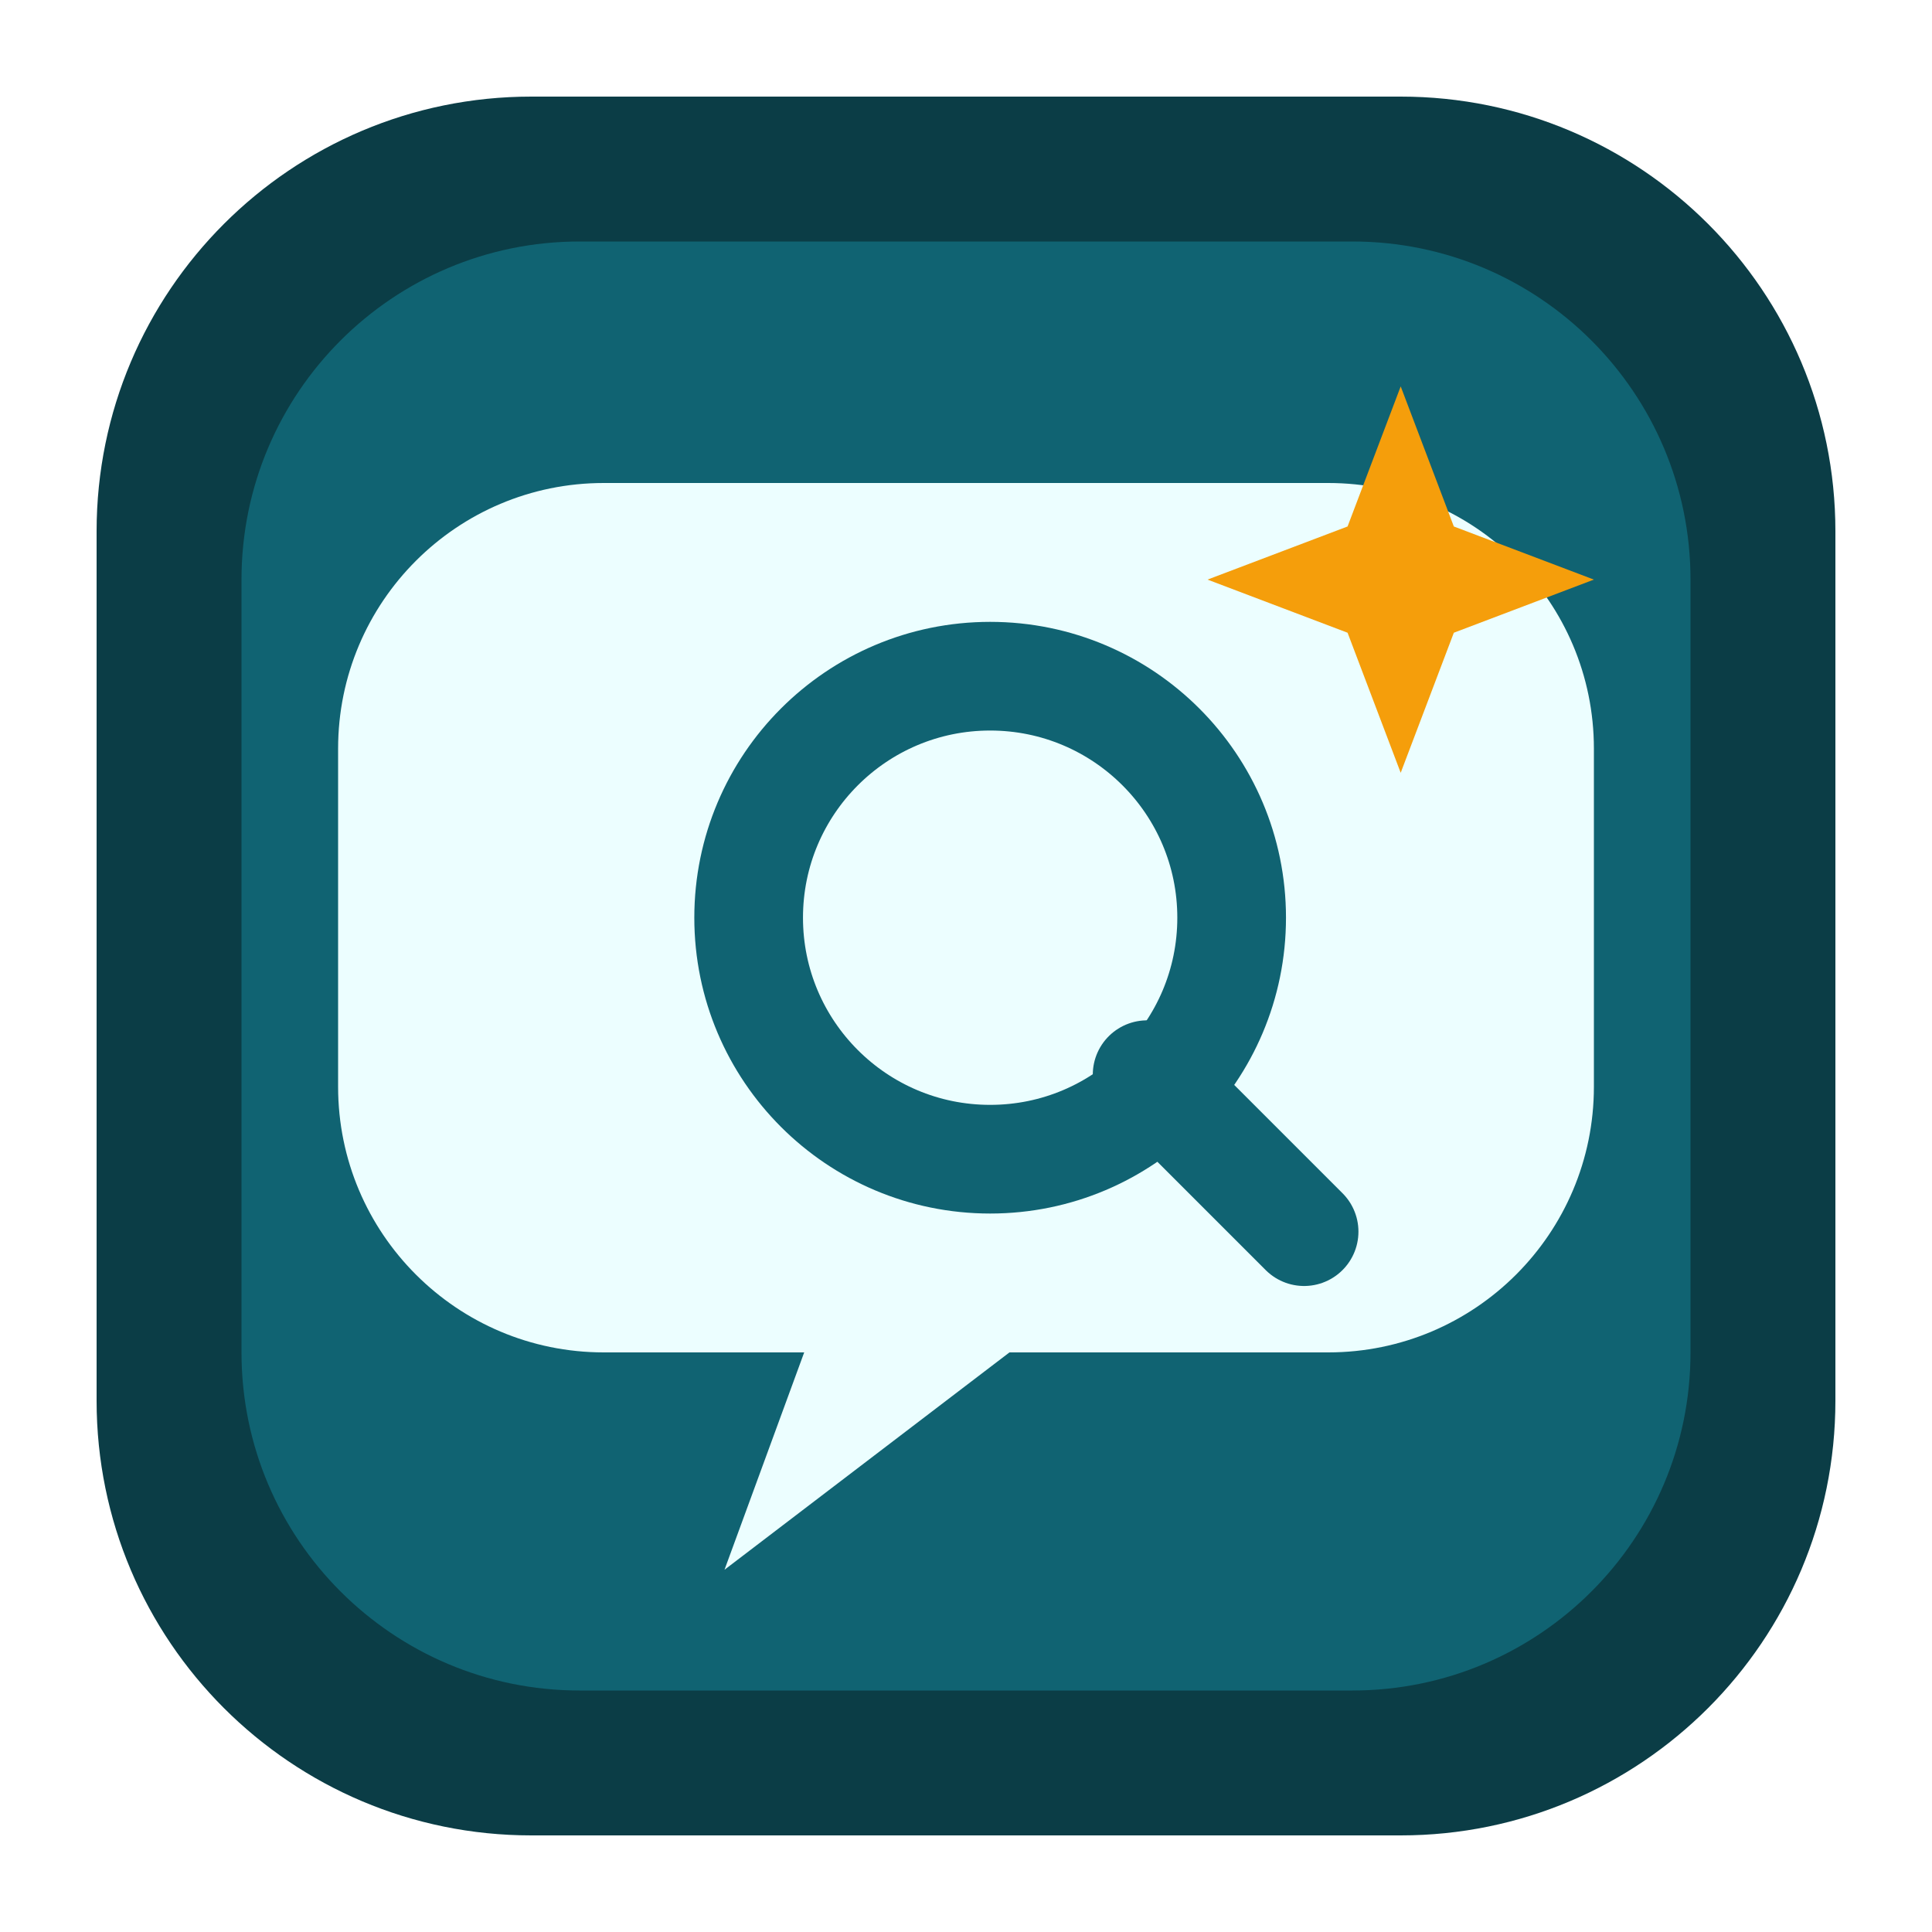
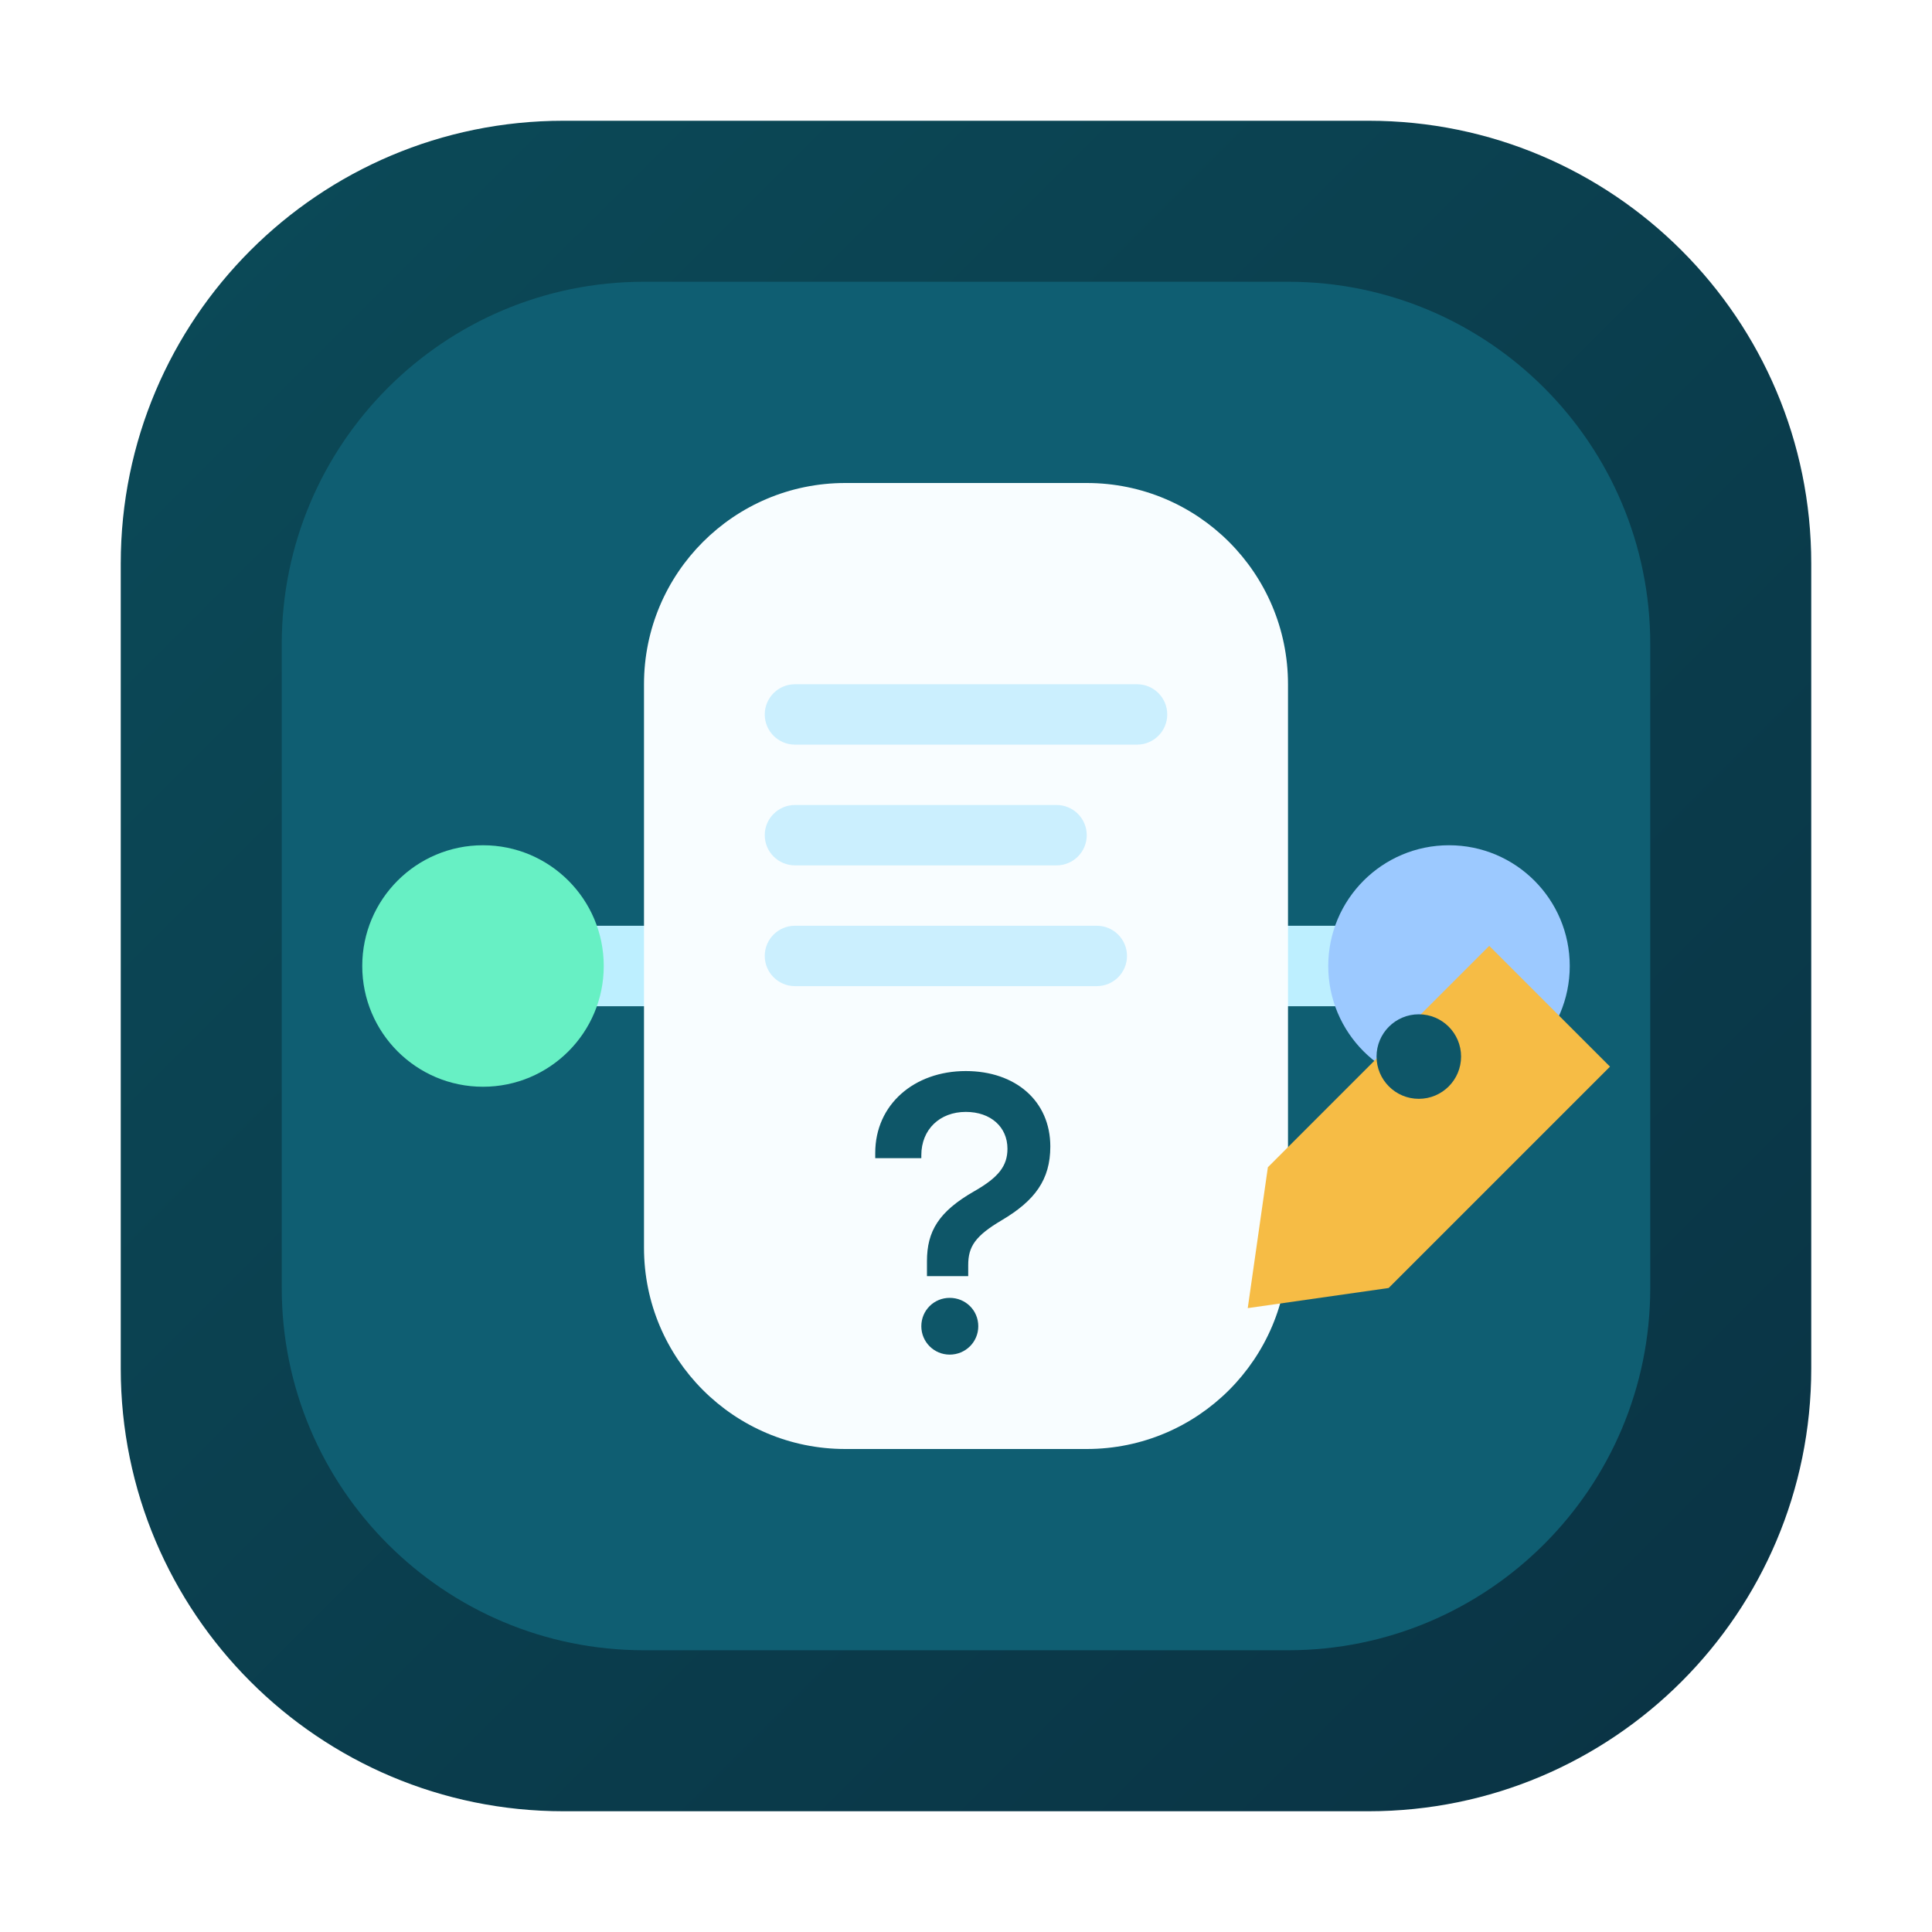
- <svg xmlns="http://www.w3.org/2000/svg" width="80" height="80" viewBox="0 0 80 80" fill="none" aria-hidden="true">
-   <rect x="4" y="4" width="72" height="72" rx="18" fill="#0B3D46" />
-   <rect x="10" y="10" width="60" height="60" rx="14" fill="#106372" />
-   <path d="M25 20H55C61.075 20 66 24.925 66 31V45C66 51.075 61.075 56 55 56H41.8L30 65L33.3 56H25C18.925 56 14 51.075 14 45V31C14 24.925 18.925 20 25 20Z" fill="#ECFEFF" />
-   <circle cx="41" cy="38" r="10" stroke="#106372" stroke-width="4.5" />
-   <path d="M47.5 44.5L54 51" stroke="#106372" stroke-width="4.5" stroke-linecap="round" />
-   <path d="M58 16L60.2 21.8L66 24L60.2 26.2L58 32L55.8 26.2L50 24L55.8 21.8L58 16Z" fill="#F59E0B" />
+ <svg xmlns="http://www.w3.org/2000/svg" width="96" height="96" viewBox="0 0 96 96" fill="none" aria-hidden="true">
+   <defs>
+     <linearGradient id="v21_bg" x1="8" y1="8" x2="88" y2="88" gradientUnits="userSpaceOnUse">
+       <stop stop-color="#0B4A58" />
+       <stop offset="1" stop-color="#0A3344" />
+     </linearGradient>
+   </defs>
+   <rect x="6" y="6" width="84" height="84" rx="22" fill="url(#v21_bg)" />
+   <rect x="14" y="14" width="68" height="68" rx="18" fill="#0F5E72" />
+   <line x1="28" y1="48" x2="68" y2="48" stroke="#BDEFFF" stroke-width="4" stroke-linecap="round" />
+   <circle cx="24" cy="48" r="6" fill="#67F0C4" />
+   <circle cx="72" cy="48" r="6" fill="#9CC9FF" />
+   <rect x="32" y="24" width="32" height="48" rx="10" fill="#F8FDFF" />
+   <rect x="38" y="34" width="20" height="3" rx="1.5" fill="#CBEFFE" />
+   <rect x="38" y="40" width="16" height="3" rx="1.5" fill="#CBEFFE" />
+   <rect x="38" y="46" width="18" height="3" rx="1.5" fill="#CBEFFE" />
+   <path d="M43.49 57.29C43.49 54.88 45.43 53.22 47.99 53.22C50.45 53.22 52.19 54.7 52.19 56.97C52.19 58.62 51.42 59.66 49.78 60.63C48.46 61.41 48.11 61.94 48.11 62.86V63.41H46.06V62.67C46.06 61.18 46.64 60.2 48.43 59.18C49.62 58.5 50.06 57.93 50.06 57.08C50.06 56 49.23 55.25 47.99 55.25C46.69 55.25 45.78 56.13 45.78 57.4V57.55H43.49V57.29ZM47.19 67.31C46.41 67.31 45.78 66.68 45.78 65.9C45.78 65.11 46.41 64.49 47.19 64.49C47.98 64.49 48.61 65.11 48.61 65.9C48.61 66.68 47.98 67.31 47.19 67.31Z" fill="#0E5668" />
+   <path d="M63 58L74 47L80 53L69 64L62 65L63 58Z" fill="#F6BC45" />
+   <circle cx="70.5" cy="52.5" r="2.1" fill="#0E5668" />
</svg>
